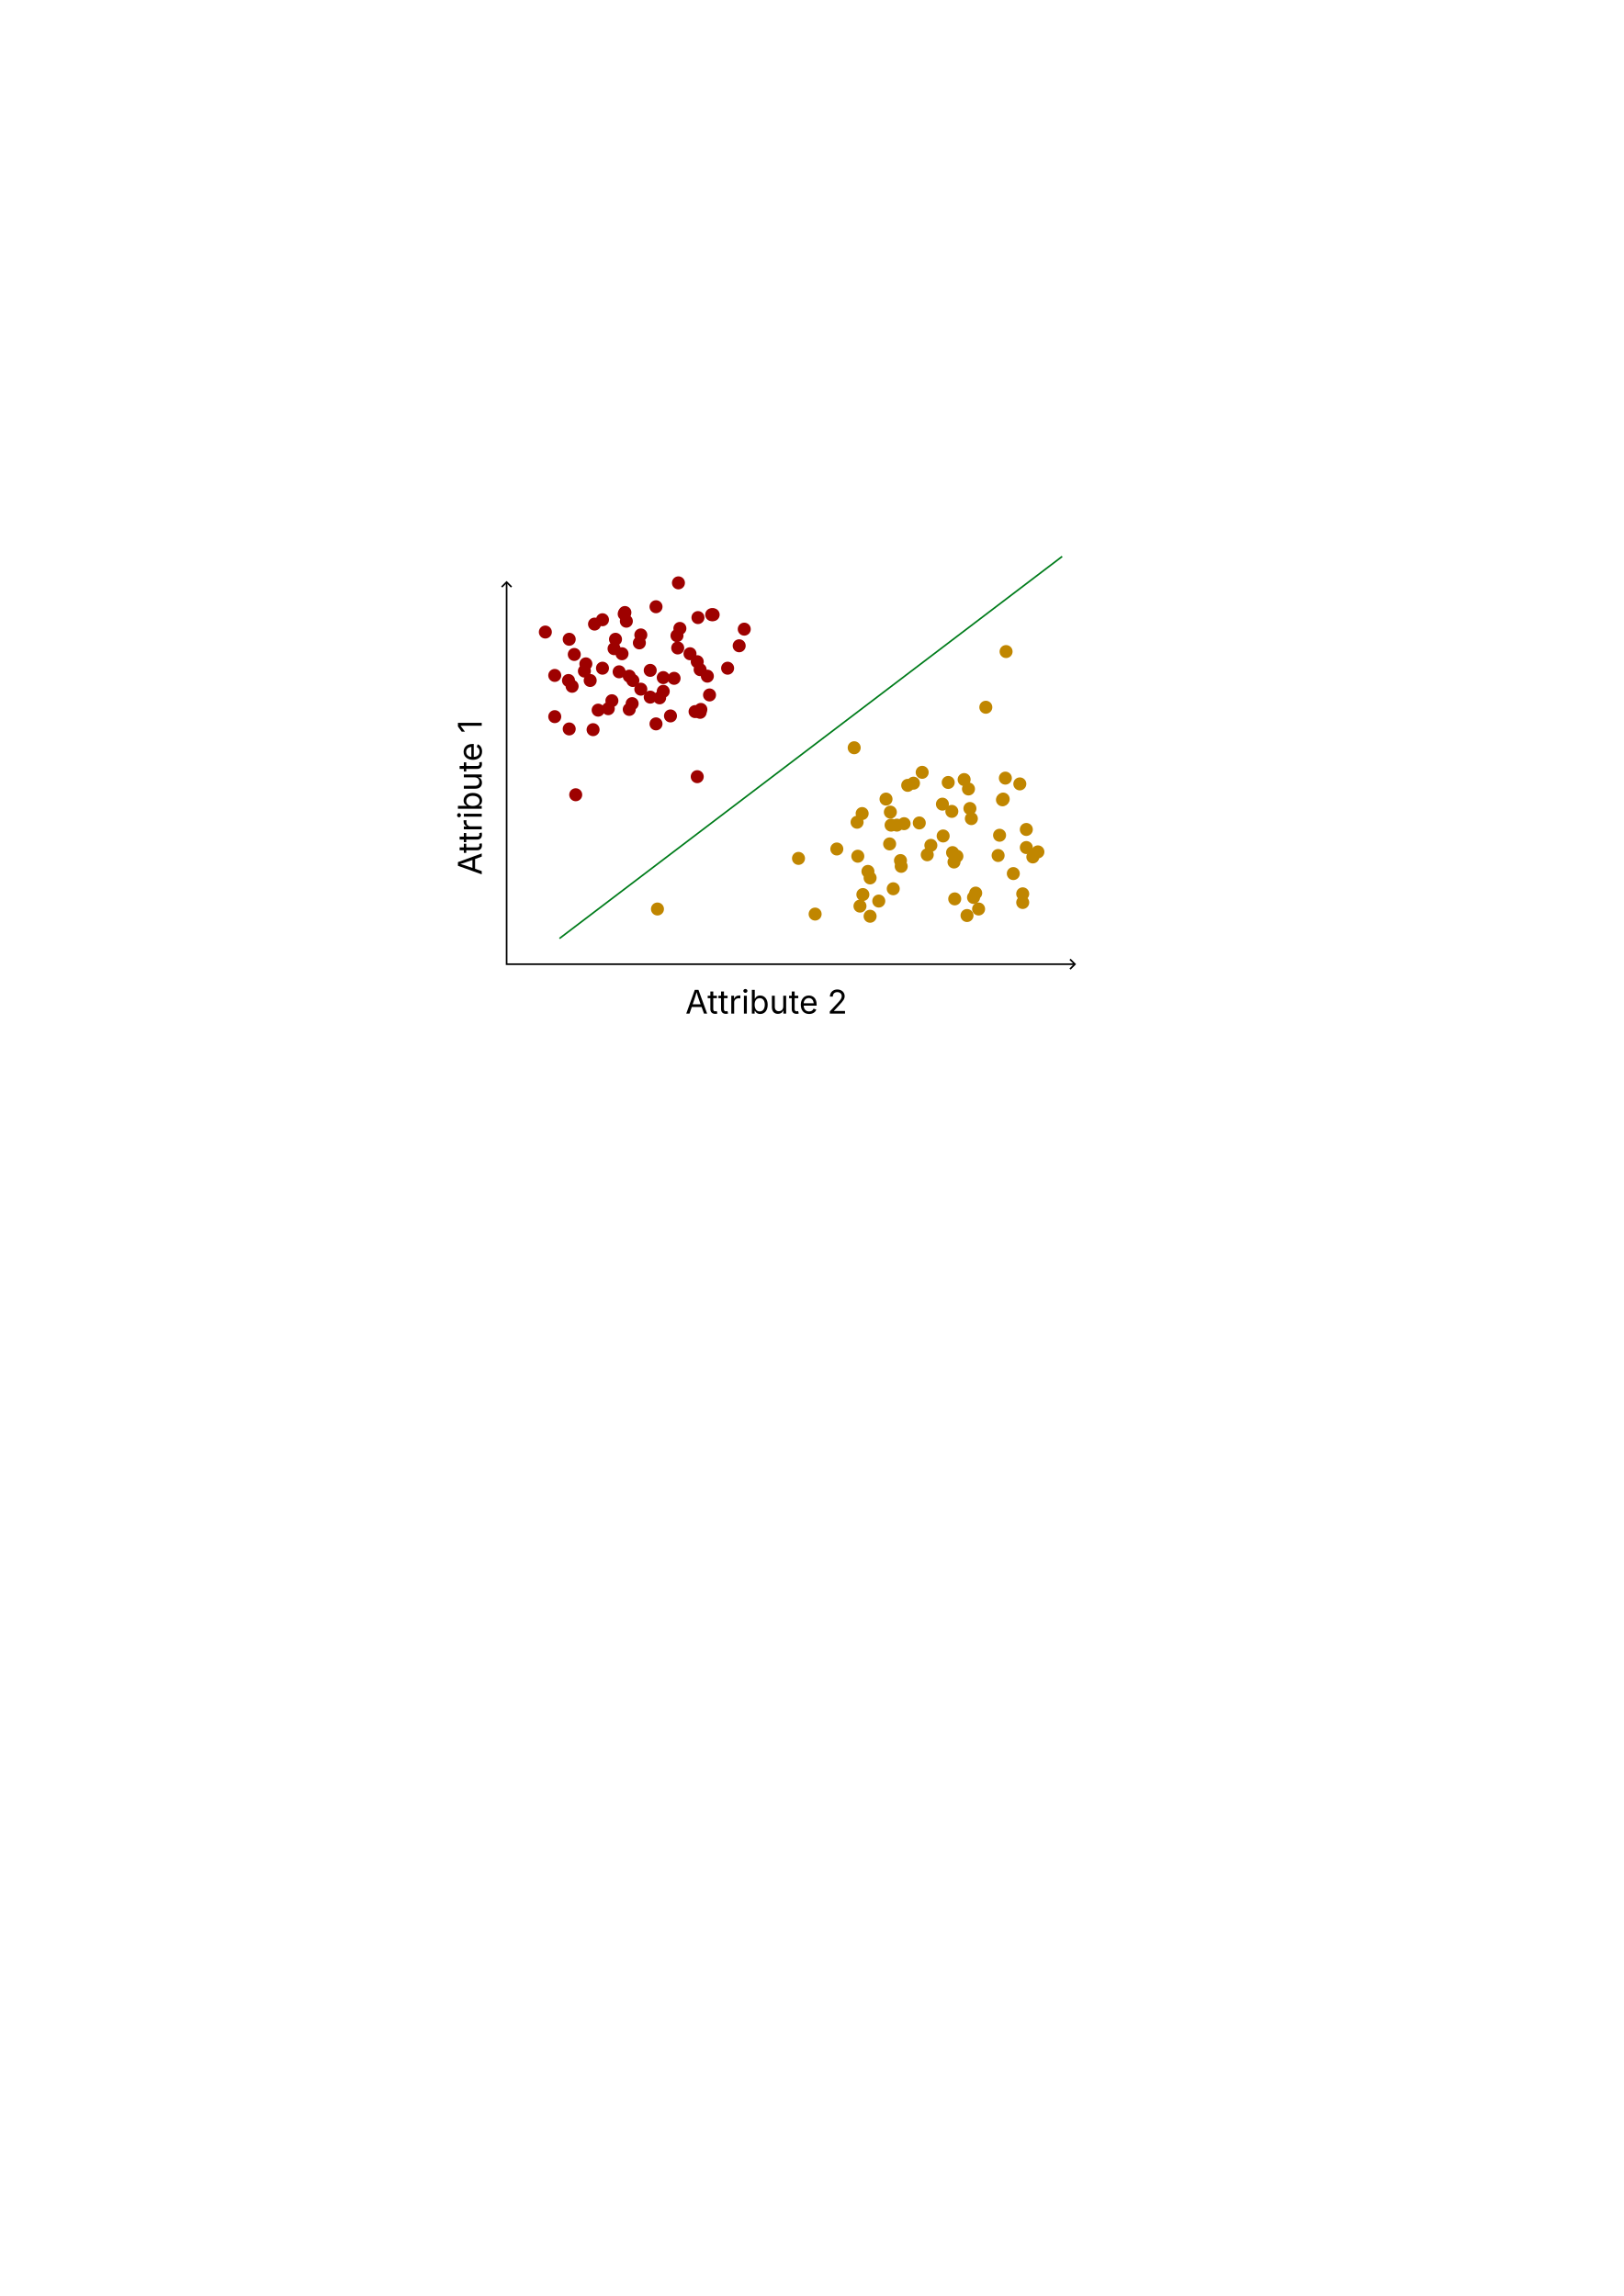
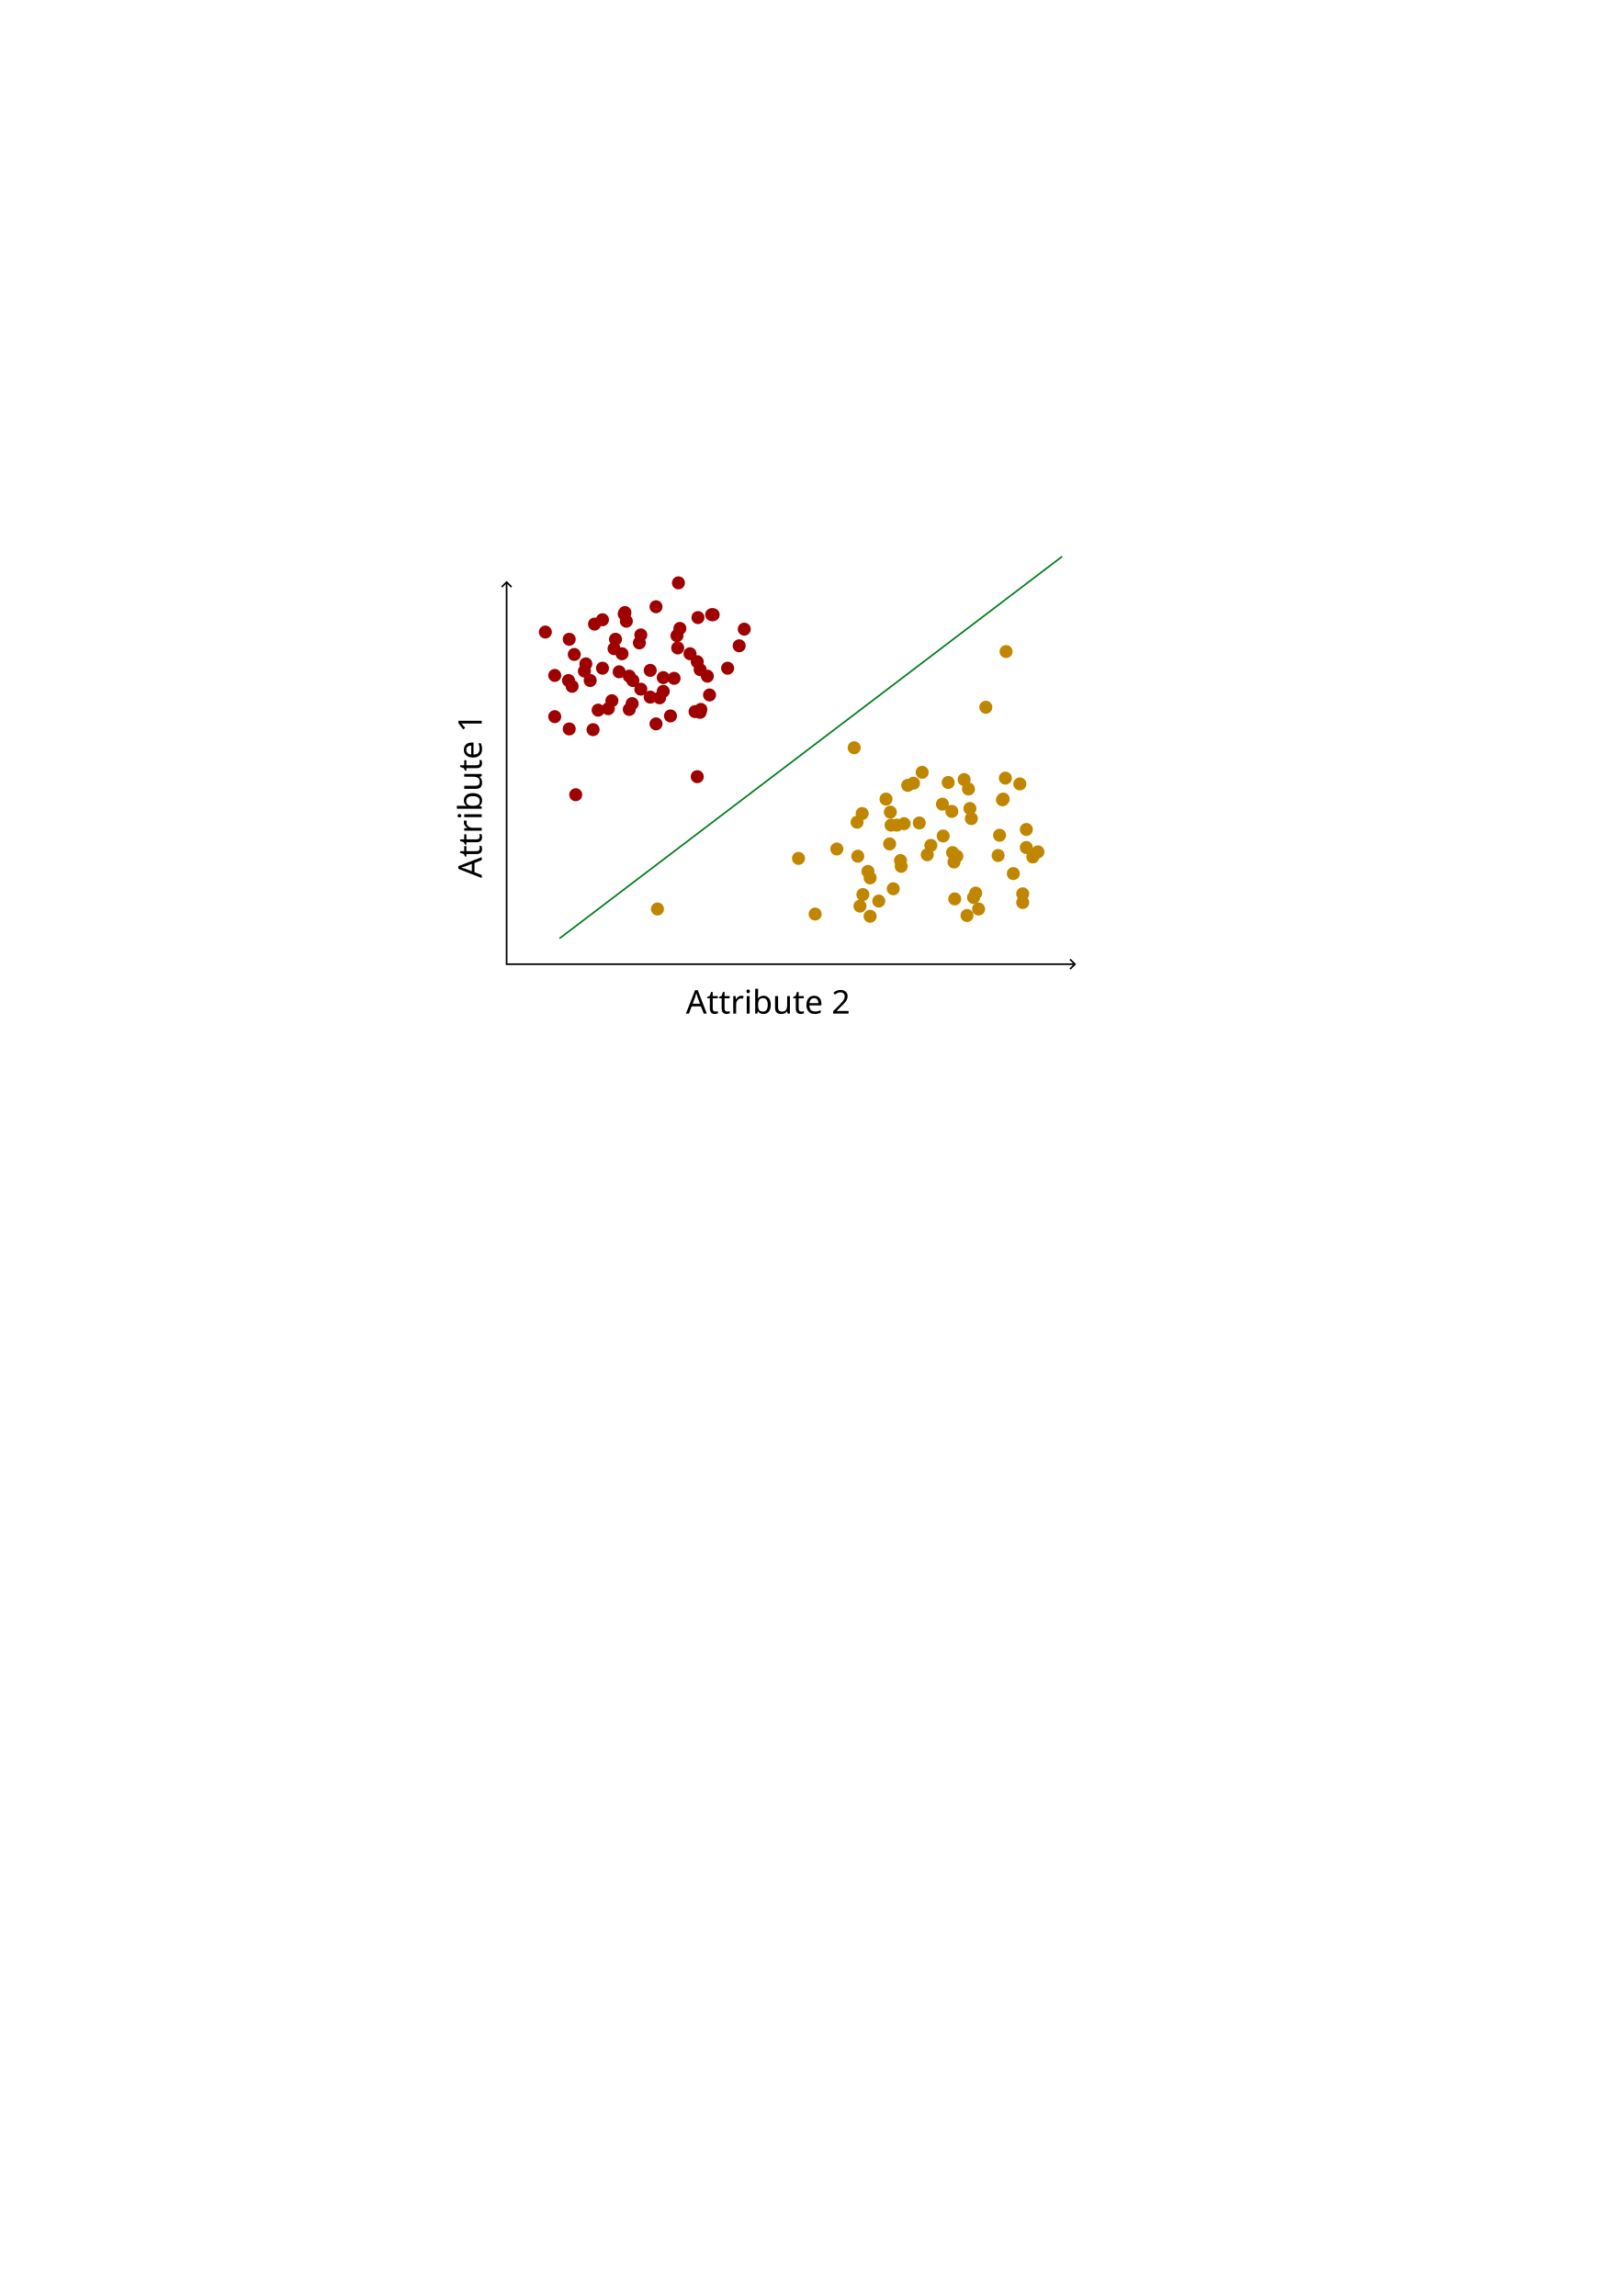
<svg xmlns="http://www.w3.org/2000/svg" xmlns:xlink="http://www.w3.org/1999/xlink" width="210mm" height="297mm" viewBox="0 0 210 297" version="1.1" id="svg5">
  <defs id="defs2">
    <marker style="overflow:visible" id="Arrow1" refX="0" refY="0" orient="auto-start-reverse" markerWidth="4.061" markerHeight="6.707" viewBox="0 0 4.061 6.707" preserveAspectRatio="xMidYMid">
      <path style="fill:none;stroke:context-stroke;stroke-width:1;stroke-linecap:butt" d="M 3,-3 0,0 3,3" id="path5057" transform="rotate(180,0.125,0)" />
    </marker>
-     <color-profile name="Tela-embutida" xlink:href="../../../../.local/share/icc/edid-160067e8f544956d1cb3d616a4927506.icc" id="color-profile3181" />
+     <color-profile name="Tela-embutida" xlink:href="../../../../.local/share/icc/edid-160067e8f544956d1cb3d616a4927506.icc" id="color-profile1561" />
  </defs>
  <g id="layer7" style="display:inline">
    <path style="display:inline;fill:none;stroke:#000000;stroke-width:0.211;stroke-dasharray:none;marker-start:url(#Arrow1);marker-end:url(#Arrow1)" d="M 65.523,75.35 V 124.722 H 138.973" id="path347" />
  </g>
  <g id="layer2" style="display:inline;fill:#9e0100">
    <circle style="display:inline;fill:#9e0100;stroke:none;stroke-width:0.176;stroke-dasharray:none" id="path9390-74-3" cx="76.893" cy="80.729" r="0.842" />
    <circle style="display:inline;fill:#9e0100;stroke:none;stroke-width:0.176;stroke-dasharray:none" id="path9390-74-3-3" cx="75.771" cy="85.874" r="0.842" />
    <circle style="display:inline;fill:#9e0100;stroke:none;stroke-width:0.176;stroke-dasharray:none" id="path9390-74-3-6" cx="91.767" cy="89.896" r="0.842" />
    <circle style="display:inline;fill:#9e0100;stroke:none;stroke-width:0.176;stroke-dasharray:none" id="path9390-74-3-7" cx="92.048" cy="79.513" r="0.842" />
    <circle style="display:inline;fill:#9e0100;stroke:none;stroke-width:0.176;stroke-dasharray:none" id="path9390-74-3-5" cx="80.822" cy="79.232" r="0.842" />
    <circle style="display:inline;fill:#9e0100;stroke:none;stroke-width:0.176;stroke-dasharray:none" id="path9390-74-3-35" cx="80.448" cy="84.564" r="0.842" />
    <circle style="display:inline;fill:#9e0100;stroke:none;stroke-width:0.176;stroke-dasharray:none" id="path9390-74-3-62" cx="84.096" cy="86.716" r="0.842" />
    <circle style="display:inline;fill:#9e0100;stroke:none;stroke-width:0.176;stroke-dasharray:none" id="path9390-74-3-9" cx="87.932" cy="81.29" r="0.842" />
    <circle style="display:inline;fill:#9e0100;stroke:none;stroke-width:0.176;stroke-dasharray:none" id="path9390-74-3-1" cx="85.78" cy="89.428" r="0.842" />
    <circle style="display:inline;fill:#9e0100;stroke:none;stroke-width:0.176;stroke-dasharray:none" id="path9390-74-3-2" cx="81.384" cy="91.767" r="0.842" />
    <circle style="display:inline;fill:#9e0100;stroke:none;stroke-width:0.176;stroke-dasharray:none" id="path9390-74-3-70" cx="80.074" cy="86.903" r="0.842" />
    <circle style="display:inline;fill:#9e0100;stroke:none;stroke-width:0.176;stroke-dasharray:none" id="path9390-74-3-93" cx="71.749" cy="92.702" r="0.842" />
    <circle style="display:inline;fill:#9e0100;stroke:none;stroke-width:0.176;stroke-dasharray:none" id="path9390-74-3-60" cx="75.584" cy="86.809" r="0.842" />
    <circle style="display:inline;fill:#9e0100;stroke:none;stroke-width:0.176;stroke-dasharray:none" id="path9390-74-3-626" cx="78.671" cy="91.673" r="0.842" />
    <circle style="display:inline;fill:#9e0100;stroke:none;stroke-width:0.176;stroke-dasharray:none" id="path9390-74-3-18" cx="79.139" cy="90.644" r="0.842" />
    <circle style="display:inline;fill:#9e0100;stroke:none;stroke-width:0.176;stroke-dasharray:none" id="path9390-74-3-79" cx="84.096" cy="90.177" r="0.842" />
    <circle style="display:inline;fill:#9e0100;stroke:none;stroke-width:0.176;stroke-dasharray:none" id="path9390-74-3-20" cx="90.644" cy="91.767" r="0.842" />
    <circle style="display:inline;fill:#9e0100;stroke:none;stroke-width:0.176;stroke-dasharray:none" id="path9390-74-3-23" cx="94.106" cy="86.435" r="0.842" />
    <circle style="display:inline;fill:#9e0100;stroke:none;stroke-width:0.176;stroke-dasharray:none" id="path9390-74-3-75" cx="96.257" cy="81.384" r="0.842" />
    <circle style="display:inline;fill:#9e0100;stroke:none;stroke-width:0.176;stroke-dasharray:none" id="path9390-74-3-92" cx="92.235" cy="79.513" r="0.842" />
    <circle style="display:inline;fill:#9e0100;stroke:none;stroke-width:0.176;stroke-dasharray:none" id="path9390-74-3-28" cx="84.845" cy="78.484" r="0.842" />
    <circle style="display:inline;fill:#9e0100;stroke:none;stroke-width:0.176;stroke-dasharray:none" id="path9390-74-3-97" cx="80.729" cy="79.419" r="0.842" />
    <circle style="display:inline;fill:#9e0100;stroke:none;stroke-width:0.176;stroke-dasharray:none" id="path9390-74-3-36" cx="77.922" cy="80.167" r="0.842" />
    <circle style="display:inline;fill:#9e0100;stroke:none;stroke-width:0.176;stroke-dasharray:none" id="path9390-74-3-12" cx="74.274" cy="84.658" r="0.842" />
    <circle style="display:inline;fill:#9e0100;stroke:none;stroke-width:0.176;stroke-dasharray:none" id="path9390-74-3-931" cx="73.994" cy="88.774" r="0.842" />
    <circle style="display:inline;fill:#9e0100;stroke:none;stroke-width:0.176;stroke-dasharray:none" id="path9390-74-3-94" cx="77.361" cy="91.861" r="0.842" />
    <circle style="display:inline;fill:#9e0100;stroke:none;stroke-width:0.176;stroke-dasharray:none" id="path9390-74-3-78" cx="84.845" cy="93.638" r="0.842" />
    <circle style="display:inline;fill:#9e0100;stroke:none;stroke-width:0.176;stroke-dasharray:none" id="path9390-74-3-4" cx="90.177" cy="85.593" r="0.842" />
    <circle style="display:inline;fill:#9e0100;stroke:none;stroke-width:0.176;stroke-dasharray:none" id="path9390-74-3-50" cx="87.651" cy="83.816" r="0.842" />
    <circle style="display:inline;fill:#9e0100;stroke:none;stroke-width:0.176;stroke-dasharray:none" id="path9390-74-3-361" cx="82.88" cy="82.132" r="0.842" />
    <circle style="display:inline;fill:#9e0100;stroke:none;stroke-width:0.176;stroke-dasharray:none" id="path9390-74-3-0" cx="79.606" cy="82.693" r="0.842" />
    <circle style="display:inline;fill:#9e0100;stroke:none;stroke-width:0.176;stroke-dasharray:none" id="path9390-74-3-63" cx="77.922" cy="86.435" r="0.842" />
    <circle style="display:inline;fill:#9e0100;stroke:none;stroke-width:0.176;stroke-dasharray:none" id="path9390-74-3-206" cx="85.78" cy="87.651" r="0.842" />
    <circle style="display:inline;fill:#9e0100;stroke:none;stroke-width:0.176;stroke-dasharray:none" id="path9390-74-3-15" cx="91.486" cy="87.464" r="0.842" />
    <circle style="display:inline;fill:#9e0100;stroke:none;stroke-width:0.176;stroke-dasharray:none" id="path9390-74-3-54" cx="81.851" cy="88.025" r="0.842" />
    <circle style="display:inline;fill:#9e0100;stroke:none;stroke-width:0.176;stroke-dasharray:none" id="path9390-74-3-76" cx="79.419" cy="83.909" r="0.842" />
    <circle style="display:inline;fill:#9e0100;stroke:none;stroke-width:0.176;stroke-dasharray:none" id="path9390-74-3-56" cx="89.241" cy="84.564" r="0.842" />
    <circle style="display:inline;fill:#9e0100;stroke:none;stroke-width:0.176;stroke-dasharray:none" id="path9390-74-3-937" cx="95.602" cy="83.535" r="0.842" />
    <circle style="display:inline;fill:#9e0100;stroke:none;stroke-width:0.176;stroke-dasharray:none" id="path9390-74-3-45" cx="90.27" cy="79.887" r="0.842" />
    <circle style="display:inline;fill:#9e0100;stroke:none;stroke-width:0.176;stroke-dasharray:none" id="path9390-74-3-25" cx="81.009" cy="80.355" r="0.842" />
    <circle style="display:inline;fill:#9e0100;stroke:none;stroke-width:0.176;stroke-dasharray:none" id="path9390-74-3-47" cx="73.619" cy="82.693" r="0.842" />
    <circle style="display:inline;fill:#9e0100;stroke:none;stroke-width:0.176;stroke-dasharray:none" id="path9390-74-3-44" cx="82.693" cy="83.161" r="0.842" />
    <circle style="display:inline;fill:#9e0100;stroke:none;stroke-width:0.176;stroke-dasharray:none" id="path9390-74-3-30" cx="90.551" cy="86.622" r="0.842" />
    <circle style="display:inline;fill:#9e0100;stroke:none;stroke-width:0.176;stroke-dasharray:none" id="path9390-74-3-786" cx="85.312" cy="90.27" r="0.842" />
    <circle style="display:inline;fill:#9e0100;stroke:none;stroke-width:0.176;stroke-dasharray:none" id="path9390-74-3-8" cx="90.551" cy="92.141" r="0.842" />
    <circle style="display:inline;fill:#9e0100;stroke:none;stroke-width:0.176;stroke-dasharray:none" id="path9390-74-3-84" cx="73.619" cy="94.293" r="0.842" />
    <circle style="display:inline;fill:#9e0100;stroke:none;stroke-width:0.176;stroke-dasharray:none" id="path9390-74-3-31" cx="81.758" cy="91.019" r="0.842" />
    <circle style="display:inline;fill:#9e0100;stroke:none;stroke-width:0.176;stroke-dasharray:none" id="path9390-74-3-49" cx="86.716" cy="92.609" r="0.842" />
    <circle style="display:inline;fill:#9e0100;stroke:none;stroke-width:0.176;stroke-dasharray:none" id="path9390-74-3-2068" cx="76.706" cy="94.386" r="0.842" />
    <circle style="display:inline;fill:#9e0100;stroke:none;stroke-width:0.176;stroke-dasharray:none" id="path9390-74-3-926" cx="74.461" cy="102.805" r="0.842" />
    <circle style="display:inline;fill:#9e0100;stroke:none;stroke-width:0.176;stroke-dasharray:none" id="path9390-74-3-64" cx="90.177" cy="100.467" r="0.842" />
    <circle style="display:inline;fill:#9e0100;stroke:none;stroke-width:0.176;stroke-dasharray:none" id="path9390-74-3-95" cx="87.745" cy="75.397" r="0.842" />
    <circle style="display:inline;fill:#9e0100;stroke:none;stroke-width:0.176;stroke-dasharray:none" id="path9390-74-3-04" cx="70.532" cy="81.758" r="0.842" />
    <circle style="display:inline;fill:#9e0100;stroke:none;stroke-width:0.176;stroke-dasharray:none" id="path9390-74-3-87" cx="76.332" cy="88.025" r="0.842" />
    <circle style="display:inline;fill:#9e0100;stroke:none;stroke-width:0.176;stroke-dasharray:none" id="path9390-74-3-17" cx="73.526" cy="88.025" r="0.842" />
    <circle style="display:inline;fill:#9e0100;stroke:none;stroke-width:0.176;stroke-dasharray:none" id="path9390-74-3-27" cx="71.749" cy="87.37" r="0.842" />
    <circle style="display:inline;fill:#9e0100;stroke:none;stroke-width:0.176;stroke-dasharray:none" id="path9390-74-3-22" cx="82.88" cy="89.148" r="0.842" />
    <circle style="display:inline;fill:#9e0100;stroke:none;stroke-width:0.176;stroke-dasharray:none" id="path9390-74-3-61" cx="87.183" cy="87.745" r="0.842" />
    <circle style="display:inline;fill:#9e0100;stroke:none;stroke-width:0.176;stroke-dasharray:none" id="path9390-74-3-06" cx="87.557" cy="82.225" r="0.842" />
    <circle style="display:inline;fill:#9e0100;stroke:none;stroke-width:0.176;stroke-dasharray:none" id="path9390-74-3-159" cx="81.384" cy="87.464" r="0.842" />
    <circle style="display:inline;fill:#9e0100;stroke:none;stroke-width:0.176;stroke-dasharray:none" id="path9390-74-3-490" cx="89.896" cy="92.048" r="0.842" />
  </g>
  <g id="layer3" style="display:inline;fill:#240080;stroke:none">
    <circle style="display:inline;fill:#c08600;stroke:none;stroke-width:0.176;stroke-dasharray:none" id="path9390-3" cx="118.895" cy="106.453" r="0.842" />
    <circle style="display:inline;fill:#c08600;stroke:none;stroke-width:0.176;stroke-dasharray:none" id="path9390-3-9" cx="116.463" cy="111.318" r="0.842" />
    <circle style="display:inline;fill:#c08600;stroke:none;stroke-width:0.176;stroke-dasharray:none" id="path9390-3-1" cx="112.534" cy="113.563" r="0.842" />
    <circle style="display:inline;fill:#c08600;stroke:none;stroke-width:0.176;stroke-dasharray:none" id="path9390-3-7" cx="115.06" cy="109.166" r="0.842" />
    <circle style="display:inline;fill:#c08600;stroke:none;stroke-width:0.176;stroke-dasharray:none" id="path9390-3-71" cx="116.93" cy="106.547" r="0.842" />
    <circle style="display:inline;fill:#c08600;stroke:none;stroke-width:0.176;stroke-dasharray:none" id="path9390-3-15" cx="121.982" cy="108.137" r="0.842" />
    <circle style="display:inline;fill:#c08600;stroke:none;stroke-width:0.176;stroke-dasharray:none" id="path9390-3-97" cx="129.278" cy="108.044" r="0.842" />
    <circle style="display:inline;fill:#c08600;stroke:none;stroke-width:0.176;stroke-dasharray:none" id="path9390-3-76" cx="123.104" cy="104.957" r="0.842" />
    <circle style="display:inline;fill:#c08600;stroke:none;stroke-width:0.176;stroke-dasharray:none" id="path9390-3-73" cx="121.888" cy="104.021" r="0.842" />
    <circle style="display:inline;fill:#c08600;stroke:none;stroke-width:0.176;stroke-dasharray:none" id="path9390-3-6" cx="114.592" cy="103.366" r="0.842" />
    <circle style="display:inline;fill:#c08600;stroke:none;stroke-width:0.176;stroke-dasharray:none" id="path9390-3-5" cx="110.85" cy="106.36" r="0.842" />
    <circle style="display:inline;fill:#c08600;stroke:none;stroke-width:0.176;stroke-dasharray:none" id="path9390-3-63" cx="112.253" cy="112.721" r="0.842" />
    <circle style="display:inline;fill:#c08600;stroke:none;stroke-width:0.176;stroke-dasharray:none" id="path9390-3-94" cx="111.224" cy="117.211" r="0.842" />
    <circle style="display:inline;fill:#c08600;stroke:none;stroke-width:0.176;stroke-dasharray:none" id="path9390-3-8" cx="125.069" cy="118.427" r="0.842" />
    <circle style="display:inline;fill:#c08600;stroke:none;stroke-width:0.176;stroke-dasharray:none" id="path9390-3-12" cx="132.272" cy="116.743" r="0.842" />
    <circle style="display:inline;fill:#c08600;stroke:none;stroke-width:0.176;stroke-dasharray:none" id="path9390-3-93" cx="132.272" cy="115.621" r="0.842" />
    <circle style="display:inline;fill:#c08600;stroke:none;stroke-width:0.176;stroke-dasharray:none" id="path9390-3-90" cx="132.739" cy="107.295" r="0.842" />
    <circle style="display:inline;fill:#c08600;stroke:none;stroke-width:0.176;stroke-dasharray:none" id="path9390-3-88" cx="131.898" cy="101.402" r="0.842" />
    <circle style="display:inline;fill:#c08600;stroke:none;stroke-width:0.176;stroke-dasharray:none" id="path9390-3-50" cx="130.027" cy="100.654" r="0.842" />
    <circle style="display:inline;fill:#c08600;stroke:none;stroke-width:0.176;stroke-dasharray:none" id="path9390-3-96" cx="124.695" cy="100.841" r="0.842" />
    <circle style="display:inline;fill:#c08600;stroke:none;stroke-width:0.176;stroke-dasharray:none" id="path9390-3-3" cx="117.398" cy="101.589" r="0.842" />
    <circle style="display:inline;fill:#c08600;stroke:none;stroke-width:0.176;stroke-dasharray:none" id="path9390-3-85" cx="118.146" cy="101.309" r="0.842" />
    <circle style="display:inline;fill:#c08600;stroke:none;stroke-width:0.176;stroke-dasharray:none" id="path9390-3-61" cx="122.637" cy="101.215" r="0.842" />
    <circle style="display:inline;fill:#c08600;stroke:none;stroke-width:0.176;stroke-dasharray:none" id="path9390-3-159" cx="129.746" cy="103.366" r="0.842" />
    <circle style="display:inline;fill:#c08600;stroke:none;stroke-width:0.176;stroke-dasharray:none" id="path9390-3-84" cx="129.652" cy="103.46" r="0.842" />
    <circle style="display:inline;fill:#c08600;stroke:none;stroke-width:0.176;stroke-dasharray:none" id="path9390-3-81" cx="125.443" cy="104.583" r="0.842" />
    <circle style="display:inline;fill:#c08600;stroke:none;stroke-width:0.176;stroke-dasharray:none" id="path9390-3-0" cx="120.392" cy="109.353" r="0.842" />
    <circle style="display:inline;fill:#c08600;stroke:none;stroke-width:0.176;stroke-dasharray:none" id="path9390-3-30" cx="119.924" cy="110.569" r="0.842" />
    <circle style="display:inline;fill:#c08600;stroke:none;stroke-width:0.176;stroke-dasharray:none" id="path9390-3-4" cx="123.759" cy="110.756" r="0.842" />
    <circle style="display:inline;fill:#c08600;stroke:none;stroke-width:0.176;stroke-dasharray:none" id="path9390-3-44" cx="129.091" cy="110.663" r="0.842" />
    <circle style="display:inline;fill:#c08600;stroke:none;stroke-width:0.176;stroke-dasharray:none" id="path9390-3-47" cx="133.581" cy="110.85" r="0.842" />
    <circle style="display:inline;fill:#c08600;stroke:none;stroke-width:0.176;stroke-dasharray:none" id="path9390-3-631" cx="131.056" cy="113.002" r="0.842" />
    <circle style="display:inline;fill:#c08600;stroke:none;stroke-width:0.176;stroke-dasharray:none" id="path9390-3-75" cx="126.191" cy="115.527" r="0.842" />
    <circle style="display:inline;fill:#c08600;stroke:none;stroke-width:0.176;stroke-dasharray:none" id="path9390-3-962" cx="123.479" cy="116.276" r="0.842" />
    <circle style="display:inline;fill:#c08600;stroke:none;stroke-width:0.176;stroke-dasharray:none" id="path9390-3-17" cx="123.385" cy="111.505" r="0.842" />
    <circle style="display:inline;fill:#c08600;stroke:none;stroke-width:0.176;stroke-dasharray:none" id="path9390-3-857" cx="115.527" cy="114.966" r="0.842" />
    <circle style="display:inline;fill:#c08600;stroke:none;stroke-width:0.176;stroke-dasharray:none" id="path9390-3-41" cx="113.656" cy="116.556" r="0.842" />
    <circle style="display:inline;fill:#c08600;stroke:none;stroke-width:0.176;stroke-dasharray:none" id="path9390-3-859" cx="112.534" cy="118.521" r="0.842" />
    <circle style="display:inline;fill:#c08600;stroke:none;stroke-width:0.176;stroke-dasharray:none" id="path9390-3-753" cx="111.598" cy="115.714" r="0.842" />
    <circle style="display:inline;fill:#c08600;stroke:none;stroke-width:0.176;stroke-dasharray:none" id="path9390-3-883" cx="110.944" cy="110.756" r="0.842" />
    <circle style="display:inline;fill:#c08600;stroke:none;stroke-width:0.176;stroke-dasharray:none" id="path9390-3-18" cx="111.505" cy="105.237" r="0.842" />
    <circle style="display:inline;fill:#c08600;stroke:none;stroke-width:0.176;stroke-dasharray:none" id="path9390-3-964" cx="115.247" cy="106.734" r="0.842" />
    <circle style="display:inline;fill:#c08600;stroke:none;stroke-width:0.176;stroke-dasharray:none" id="path9390-3-33" cx="125.911" cy="116.089" r="0.842" />
    <circle style="display:inline;fill:#c08600;stroke:none;stroke-width:0.176;stroke-dasharray:none" id="path9390-3-38" cx="134.236" cy="110.195" r="0.842" />
    <circle style="display:inline;fill:#c08600;stroke:none;stroke-width:0.176;stroke-dasharray:none" id="path9390-3-60" cx="125.256" cy="102.057" r="0.842" />
    <circle style="display:inline;fill:#c08600;stroke:none;stroke-width:0.176;stroke-dasharray:none" id="path9390-3-48" cx="119.269" cy="99.905" r="0.842" />
    <circle style="display:inline;fill:#c08600;stroke:none;stroke-width:0.176;stroke-dasharray:none" id="path9390-3-889" cx="115.995" cy="106.734" r="0.842" />
    <circle style="display:inline;fill:#c08600;stroke:none;stroke-width:0.176;stroke-dasharray:none" id="path9390-3-77" cx="108.231" cy="109.821" r="0.842" />
    <circle style="display:inline;fill:#c08600;stroke:none;stroke-width:0.176;stroke-dasharray:none" id="path9390-3-64" cx="115.153" cy="105.05" r="0.842" />
    <circle style="display:inline;fill:#c08600;stroke:none;stroke-width:0.176;stroke-dasharray:none" id="path9390-3-303" cx="130.12" cy="84.283" r="0.842" />
    <circle style="display:inline;fill:#c08600;stroke:none;stroke-width:0.176;stroke-dasharray:none" id="path9390-3-09" cx="127.501" cy="91.486" r="0.842" />
    <circle style="display:inline;fill:#c08600;stroke:none;stroke-width:0.176;stroke-dasharray:none" id="path9390-3-2" cx="85.032" cy="117.585" r="0.842" />
    <circle style="display:inline;fill:#c08600;stroke:none;stroke-width:0.176;stroke-dasharray:none" id="path9390-3-54" cx="105.424" cy="118.24" r="0.842" />
    <circle style="display:inline;fill:#c08600;stroke:none;stroke-width:0.176;stroke-dasharray:none" id="path9390-3-05" cx="103.273" cy="111.037" r="0.842" />
    <circle style="display:inline;fill:#c08600;stroke:none;stroke-width:0.176;stroke-dasharray:none" id="path9390-3-946" cx="110.476" cy="96.725" r="0.842" />
    <circle style="display:inline;fill:#c08600;stroke:none;stroke-width:0.176;stroke-dasharray:none" id="path9390-3-92" cx="126.565" cy="117.585" r="0.842" />
    <circle style="display:inline;fill:#c08600;stroke:none;stroke-width:0.176;stroke-dasharray:none" id="path9390-3-24" cx="123.198" cy="110.289" r="0.842" />
    <circle style="display:inline;fill:#c08600;stroke:none;stroke-width:0.176;stroke-dasharray:none" id="path9390-3-775" cx="116.556" cy="112.066" r="0.842" />
    <circle style="display:inline;fill:#c08600;stroke:none;stroke-width:0.176;stroke-dasharray:none" id="path9390-3-481" cx="132.739" cy="109.634" r="0.842" />
    <circle style="display:inline;fill:#c08600;stroke:none;stroke-width:0.176;stroke-dasharray:none" id="path9390-3-28" cx="125.63" cy="105.892" r="0.842" />
  </g>
  <g id="layer4" style="display:inline">
    <path style="display:inline;fill:none;stroke:#007c1b;stroke-width:0.211;stroke-dasharray:none" d="M 137.374,71.981 72.361,121.395" id="path2333" />
  </g>
  <g id="layer5" style="display:inline">
-     <text xml:space="preserve" style="font-size:4.233px;font-family:Inter;-inkscape-font-specification:Inter;text-align:center;text-anchor:middle;display:inline;fill:#000000;stroke:none;stroke-width:0.176" x="-100.192" y="62.303" id="text4114-6" transform="rotate(-90)">
-       <tspan id="tspan4112-5" style="fill:#000000;stroke:none;stroke-width:0.176" x="-100.192" y="62.303">Attribute 1</tspan>
+     <text xml:space="preserve" style="font-size:4.233px;font-family:'NewComputerModern Roman';-inkscape-font-specification:'NewComputerModern Roman, ';text-align:center;text-anchor:middle;display:inline;fill:#000000;stroke:none;stroke-width:0.176;font-weight:normal;font-style:normal;font-stretch:normal;font-variant:normal" x="-100.192" y="62.303" id="text4114-6" transform="rotate(-90)">
+       <tspan id="tspan4112-5" style="fill:#000000;stroke:none;stroke-width:0.176;-inkscape-font-specification:'NewComputerModern Roman, ';font-family:'NewComputerModern Roman';font-weight:normal;font-style:normal;font-stretch:normal;font-variant:normal" x="-100.192" y="62.303">Attribute 1</tspan>
    </text>
-     <text xml:space="preserve" style="font-size:4.233px;font-family:Inter;-inkscape-font-specification:Inter;text-align:center;text-anchor:middle;display:inline;fill:#000000;stroke:none;stroke-width:0.176" x="102.092" y="131.117" id="text4114-6-9">
-       <tspan id="tspan4112-5-6" style="fill:#000000;stroke:none;stroke-width:0.176" x="102.092" y="131.117">Attribute 2</tspan>
+     <text xml:space="preserve" style="font-size:4.233px;font-family:'NewComputerModern Roman';-inkscape-font-specification:'NewComputerModern Roman, ';text-align:center;text-anchor:middle;display:inline;fill:#000000;stroke:none;stroke-width:0.176;font-weight:normal;font-style:normal;font-stretch:normal;font-variant:normal" x="102.092" y="131.117" id="text4114-6-9">
+       <tspan id="tspan4112-5-6" style="fill:#000000;stroke:none;stroke-width:0.176;-inkscape-font-specification:'NewComputerModern Roman, ';font-family:'NewComputerModern Roman';font-weight:normal;font-style:normal;font-stretch:normal;font-variant:normal" x="102.092" y="131.117">Attribute 2</tspan>
    </text>
  </g>
  <g id="layer6" />
</svg>
